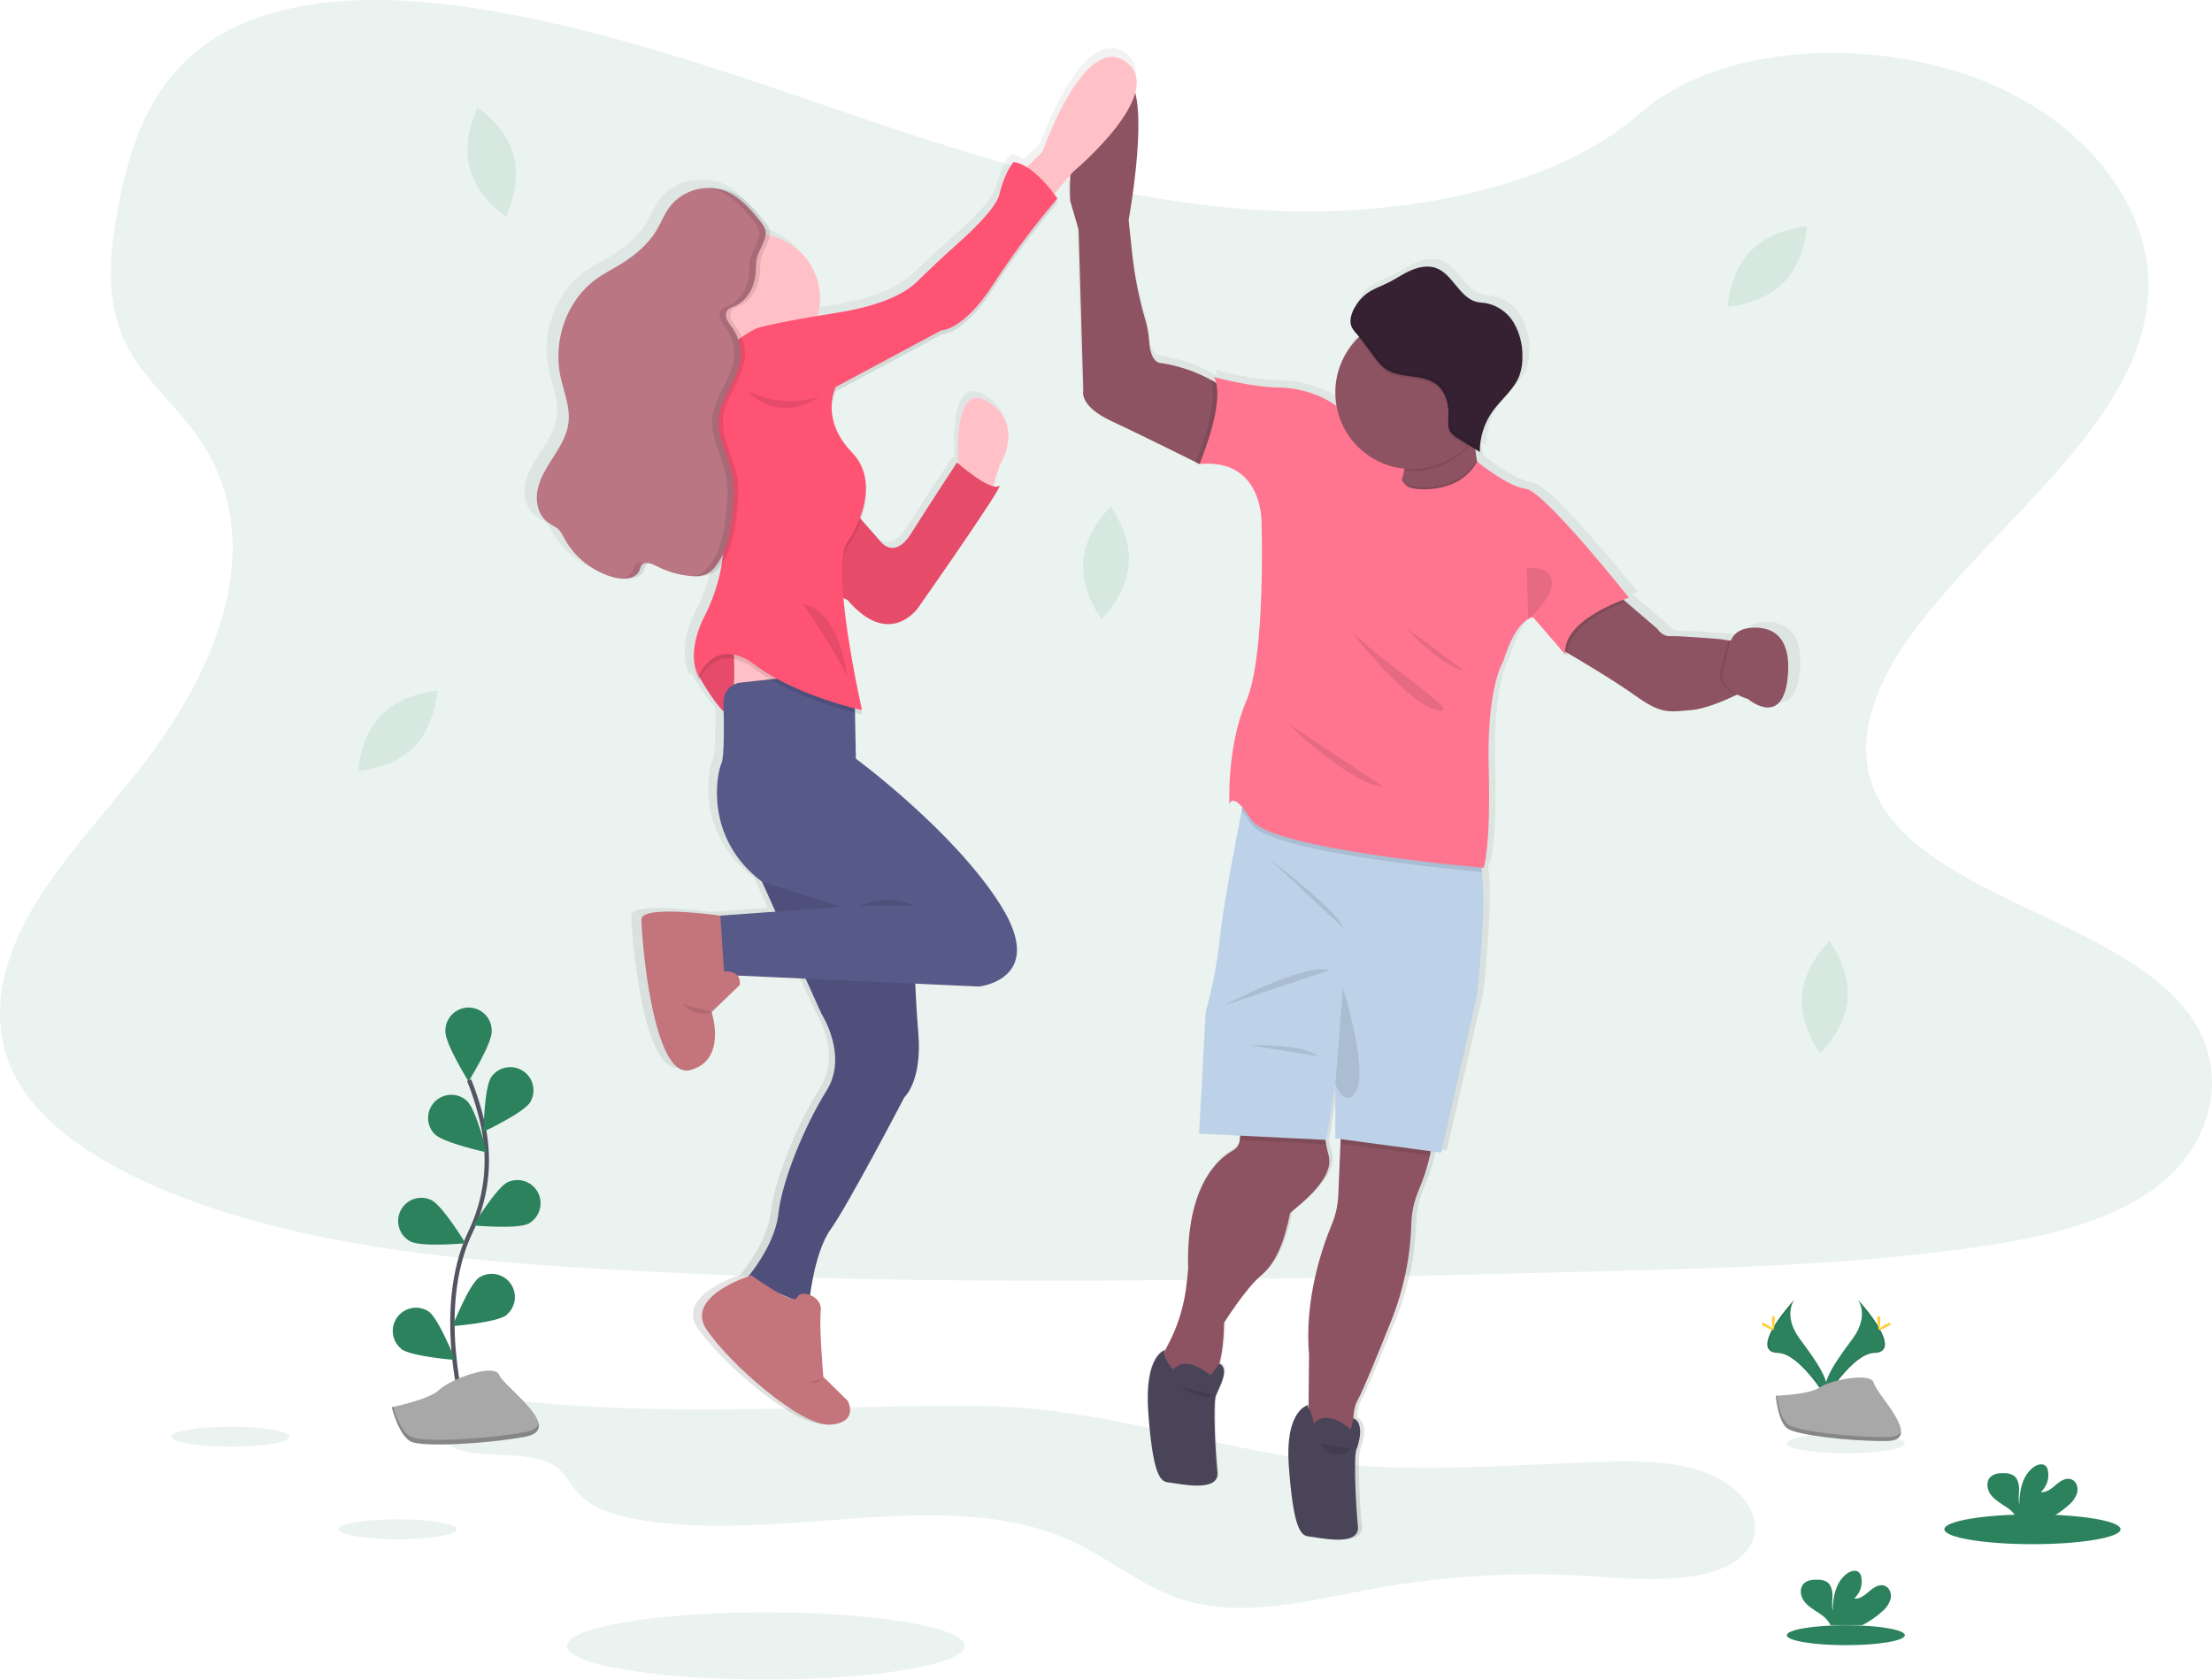
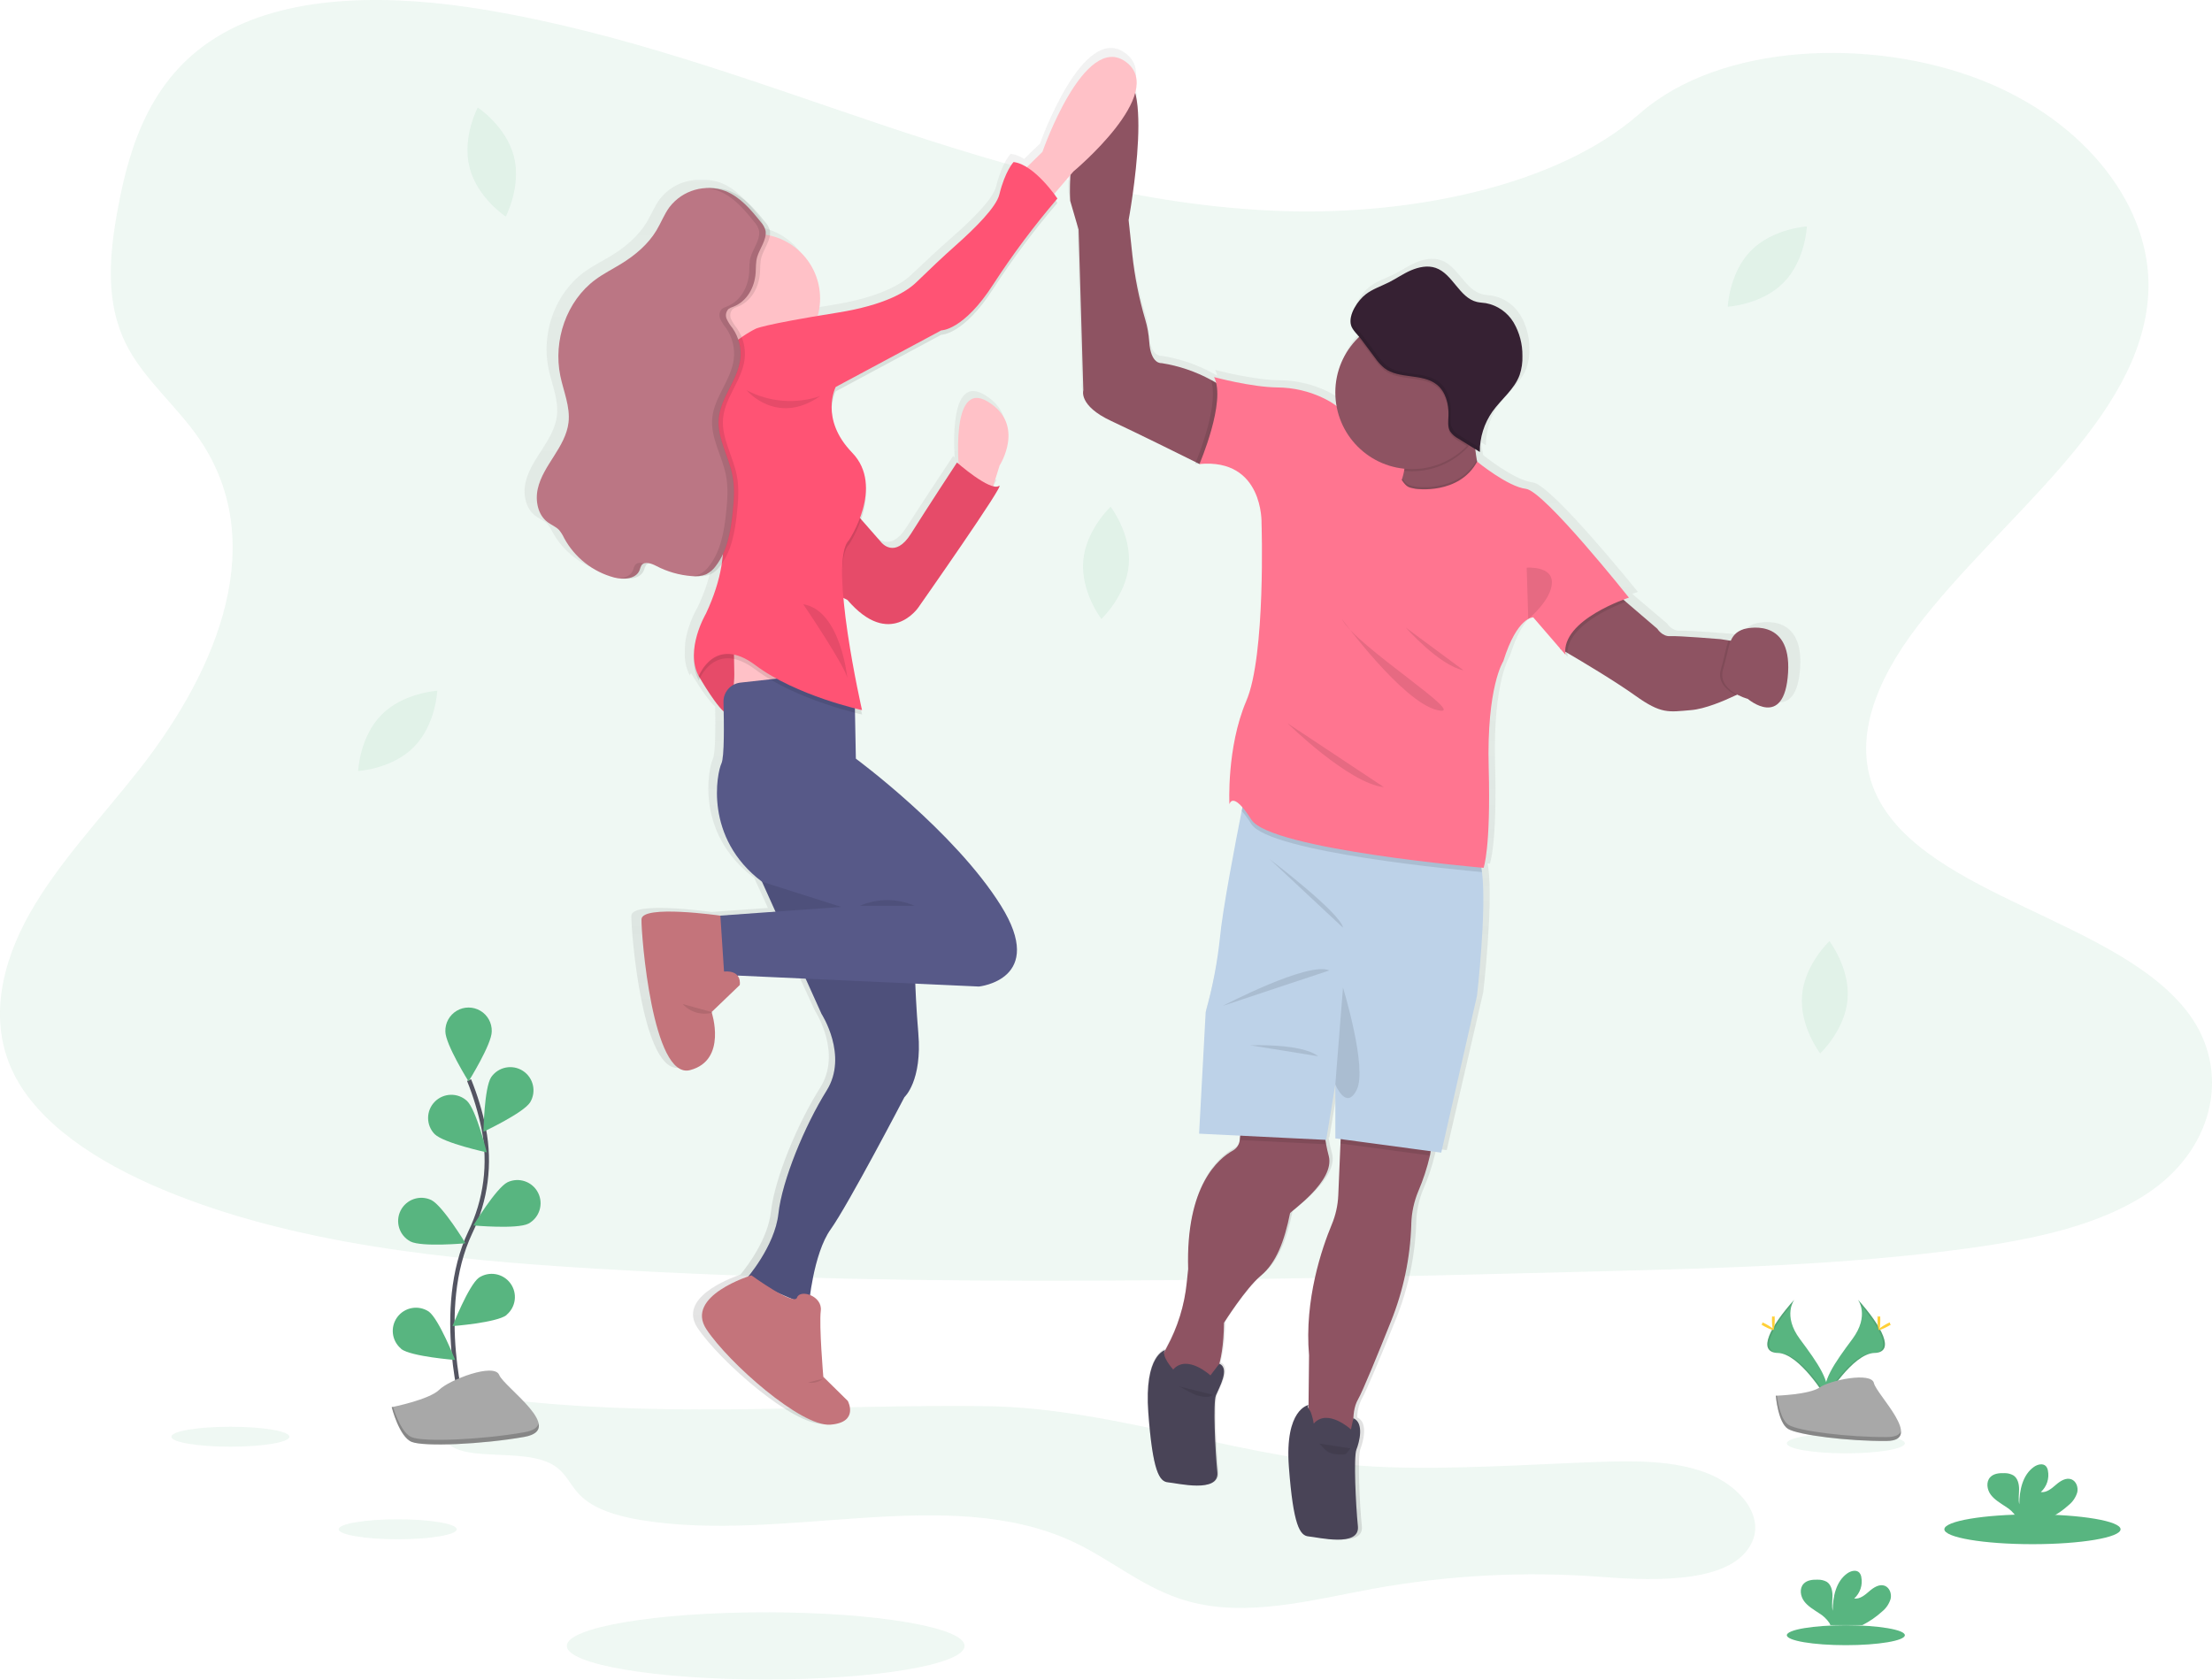
<svg xmlns="http://www.w3.org/2000/svg" id="dcc22515-6e5c-427c-a472-433a07234f27" data-name="Layer 1" width="1009.54" height="766.62" viewBox="0 0 1009.54 766.62">
  <defs>
    <linearGradient id="43242edf-68b9-436b-b935-0b4e021271d5" x1="625.8" y1="769.51" x2="625.8" y2="88.59" gradientUnits="userSpaceOnUse">
      <stop offset="0" stop-color="gray" stop-opacity="0.25" />
      <stop offset="0.54" stop-color="gray" stop-opacity="0.12" />
      <stop offset="1" stop-color="gray" stop-opacity="0.1" />
    </linearGradient>
  </defs>
-   <path d="M335.05,706.45c-8.5-.86-17.38-1.78-25.43.47s-14.72,8.82-12.33,15.1c5.34,14,36.68,4.25,51.13,13.82,5.16,3.42,7.17,8.8,11.2,13,6.52,6.82,17.73,10,28.55,11.75,65,10.51,139.1-16.54,196.07,9.51,18.45,8.44,33,21.87,53.23,27.5,26.8,7.46,56.15-.51,83.88-5.62a410.28,410.28,0,0,1,104.89-5.5c25.93,2,60.42,2.67,68.72-16.16C900.3,758.21,889,744.73,874,739s-32.56-5.55-49.31-5c-32.33,1.16-64.67,3.5-97,2.36-62.52-2.22-121.58-27-182.46-27.82C474.33,707.68,406.28,713.63,335.05,706.45Z" transform="translate(-95.23 -66.69)" fill="#2b825d" opacity="0.1" />
-   <path d="M269.32,393c-10,10.11-10.61,25.61-10.61,25.61s15.49-.88,25.45-11S294.78,382,294.78,382,279.28,382.91,269.32,393Z" transform="translate(-95.23 -66.69)" fill="#2b825d" opacity="0.1" />
-   <path d="M309.57,143.24c3.53,13.75,16.48,22.3,16.48,22.3s7.23-13.73,3.7-27.48-16.48-22.29-16.48-22.29S306,129.5,309.57,143.24Z" transform="translate(-95.23 -66.69)" fill="#2b825d" opacity="0.1" />
-   <path d="M894.41,181.06c-10,10.11-10.62,25.61-10.62,25.61s15.5-.88,25.46-11,10.61-25.62,10.61-25.62S904.37,171,894.41,181.06Z" transform="translate(-95.23 -66.69)" fill="#2b825d" opacity="0.1" />
-   <path d="M589.62,322.74c-1.16,14.14,8.27,26.46,8.27,26.46s11.33-10.61,12.49-24.76S602.11,298,602.11,298,590.78,308.59,589.62,322.74Z" transform="translate(-95.23 -66.69)" fill="#2b825d" opacity="0.1" />
-   <path d="M917.68,521.05c-1.16,14.14,8.27,26.46,8.27,26.46s11.33-10.61,12.49-24.75-8.27-26.46-8.27-26.46S918.84,506.91,917.68,521.05Z" transform="translate(-95.23 -66.69)" fill="#2b825d" opacity="0.1" />
-   <path d="M681.78,163.07c-64.72-1.95-126.36-20-185.22-39.8S379.4,81.58,316.23,71.1c-40.63-6.74-87.1-7.69-119.83,11.16-31.51,18.13-41.69,49.44-47.16,78.49-4.12,21.85-6.54,44.85,4.74,65.31,7.84,14.21,21.74,26.15,31.36,39.75,33.47,47.35,9.81,105.73-26.45,152-17,21.69-36.75,42.37-49.88,65.46s-19.2,49.53-7.71,73.07c11.38,23.34,38.51,40.87,67.9,53.2,59.69,25,130,32.21,198.61,36.27,151.83,9,304.46,5.1,456.69,1.2,56.34-1.44,112.92-2.9,168.34-10.44,30.78-4.18,62.55-10.82,84.9-26.86,28.36-20.36,35.39-54.83,16.38-80.36-31.88-42.81-120-53.45-142.31-99.4-12.26-25.29.33-53.46,18.16-76.92,38.24-50.32,102.33-94.47,105.7-152,2.32-39.5-28.49-79.06-76.13-97.75-49.93-19.6-119.18-17.13-156,15.3C805.59,151.93,738.93,164.78,681.78,163.07Z" transform="translate(-95.23 -66.69)" fill="#2b825d" opacity="0.1" />
+   <path d="M335.05,706.45c-8.5-.86-17.38-1.78-25.43.47s-14.72,8.82-12.33,15.1c5.34,14,36.68,4.25,51.13,13.82,5.16,3.42,7.17,8.8,11.2,13,6.52,6.82,17.73,10,28.55,11.75,65,10.51,139.1-16.54,196.07,9.51,18.45,8.44,33,21.87,53.23,27.5,26.8,7.46,56.15-.51,83.88-5.62a410.28,410.28,0,0,1,104.89-5.5c25.93,2,60.42,2.67,68.72-16.16C900.3,758.21,889,744.73,874,739s-32.56-5.55-49.31-5c-32.33,1.16-64.67,3.5-97,2.36-62.52-2.22-121.58-27-182.46-27.82C474.33,707.68,406.28,713.63,335.05,706.45Z" transform="translate(-95.23 -66.69)" fill="#58b580" opacity="0.1" />
+   <path d="M269.32,393c-10,10.11-10.61,25.61-10.61,25.61s15.49-.88,25.45-11S294.78,382,294.78,382,279.28,382.91,269.32,393Z" transform="translate(-95.23 -66.69)" fill="#58b580" opacity="0.1" />
+   <path d="M309.57,143.24c3.53,13.75,16.48,22.3,16.48,22.3s7.23-13.73,3.7-27.48-16.48-22.29-16.48-22.29S306,129.5,309.57,143.24Z" transform="translate(-95.23 -66.69)" fill="#58b580" opacity="0.1" />
+   <path d="M894.41,181.06c-10,10.11-10.62,25.61-10.62,25.61s15.5-.88,25.46-11,10.61-25.62,10.61-25.62S904.37,171,894.41,181.06Z" transform="translate(-95.23 -66.69)" fill="#58b580" opacity="0.1" />
+   <path d="M589.62,322.74c-1.16,14.14,8.27,26.46,8.27,26.46s11.33-10.61,12.49-24.76S602.11,298,602.11,298,590.78,308.59,589.62,322.74Z" transform="translate(-95.23 -66.69)" fill="#58b580" opacity="0.1" />
+   <path d="M917.68,521.05c-1.16,14.14,8.27,26.46,8.27,26.46s11.33-10.61,12.49-24.75-8.27-26.46-8.27-26.46S918.84,506.91,917.68,521.05Z" transform="translate(-95.23 -66.69)" fill="#58b580" opacity="0.1" />
+   <path d="M681.78,163.07c-64.72-1.95-126.36-20-185.22-39.8S379.4,81.58,316.23,71.1c-40.63-6.74-87.1-7.69-119.83,11.16-31.51,18.13-41.69,49.44-47.16,78.49-4.12,21.85-6.54,44.85,4.74,65.31,7.84,14.21,21.74,26.15,31.36,39.75,33.47,47.35,9.81,105.73-26.45,152-17,21.69-36.75,42.37-49.88,65.46s-19.2,49.53-7.71,73.07c11.38,23.34,38.51,40.87,67.9,53.2,59.69,25,130,32.21,198.61,36.27,151.83,9,304.46,5.1,456.69,1.2,56.34-1.44,112.92-2.9,168.34-10.44,30.78-4.18,62.55-10.82,84.9-26.86,28.36-20.36,35.39-54.83,16.38-80.36-31.88-42.81-120-53.45-142.31-99.4-12.26-25.29.33-53.46,18.16-76.92,38.24-50.32,102.33-94.47,105.7-152,2.32-39.5-28.49-79.06-76.13-97.75-49.93-19.6-119.18-17.13-156,15.3C805.59,151.93,738.93,164.78,681.78,163.07Z" transform="translate(-95.23 -66.69)" fill="#58b580" opacity="0.1" />
  <path d="M896.32,351.32a9,9,0,0,0-6.14,5.41l-1-.16-3.73-.6s-19.76-1.63-23.45-1.38-6-3.39-6-3.39l-14.69-12.43-1.14-1c1.59-.6,2.58-.91,2.58-.91s-39.42-49-47.92-49.95-22.55-12.39-22.69-12.5l-.15-.78c-.31-1.65-.54-3.32-.71-5l2.09,1.28h0c0-.58,0-1.16.06-1.74h0a31.64,31.64,0,0,1,5.88-16.8c4.11-5.7,10.19-10.18,12.62-16.75a24.21,24.21,0,0,0,1.29-8.79,29.3,29.3,0,0,0-4.1-15.29,19.1,19.1,0,0,0-12.9-8.9c-1.4-.22-2.83-.25-4.21-.57-8.21-1.93-11.23-12.94-19.21-15.64-3.72-1.26-7.86-.43-11.45,1.13s-6.84,3.8-10.35,5.53-7.49,3-10.68,5.45c-.33.25-.68.55-1,.86h0l-.63.61h0a22.64,22.64,0,0,0-3.41,4.45l-.15.25c-.1.17-.19.35-.28.53s-.15.28-.21.42-.16.32-.23.48l-.21.48-.18.46c-.06.17-.13.34-.18.52s-.1.29-.14.44l-.15.53-.09.43c0,.18-.07.37-.1.55s0,.27,0,.4,0,.38,0,.57,0,.25,0,.37,0,.4,0,.61,0,.2,0,.3a6.09,6.09,0,0,0,.18.87v0c.54,1.84,2.4,3.72,3.82,5.36-.16.15-.32.29-.48.45a34.86,34.86,0,0,0-10.67,25.11,34.4,34.4,0,0,0,.57,6.21,33.32,33.32,0,0,0-5.83-3.53,50.89,50.89,0,0,0-21.69-5c-12.25-.14-29.46-4.74-29.46-4.74a11.7,11.7,0,0,1,1,2.65c-.75-.43-1.56-.89-2.45-1.37a71.82,71.82,0,0,0-23-7.7s-5.1.71-5.78-10a45.41,45.41,0,0,0-1.8-9.87,168.22,168.22,0,0,1-6.06-30L610,163.52s7.7-41,3.07-58.48c1.49-5.48.65-10.5-4.26-14.11-19.37-14.26-38.91,41.24-38.91,41.24l-7.26,7.05a15.58,15.58,0,0,0-6.16-2.35s-3.91,4-6.63,14.92c-1.44,5.79-11.28,15.46-20.18,23.25-6.32,5.53-12.42,11.28-18.51,17.05-4.5,4.28-14.53,10.4-36.41,13.86-3.43.54-6.55,1.05-9.4,1.52a29.33,29.33,0,0,0,1.1-7.94,29.78,29.78,0,0,0-23.36-28.93,7.46,7.46,0,0,0,0-2.11,8.74,8.74,0,0,0-2.21-4c-4.61-5.7-9.61-11.56-16.47-14.26a21.45,21.45,0,0,0-8.89-1.43h-1.52c-.31,0-.61,0-.92,0h0a22.78,22.78,0,0,0-16.66,8.68c-2.46,3.29-3.94,7.19-6.06,10.7-3.94,6.5-10,11.51-16.57,15.47-3.95,2.39-8.1,4.45-11.83,7.16-13.53,9.83-19.77,28-16.37,44.24,1.5,7.13,4.67,14.15,3.82,21.38-.67,5.61-3.69,10.65-6.77,15.41s-6.34,9.6-7.56,15.11.06,12,4.68,15.34c1.7,1.22,3.76,2,5.21,3.48a16.7,16.7,0,0,1,2.4,3.76,37.42,37.42,0,0,0,23.27,18.08,17,17,0,0,0,4.76.52h.17l.31,0c3.67.23,7.43-.75,8.66-4a9.08,9.08,0,0,1,.83-2.12,2.49,2.49,0,0,1,1.45-1,13.32,13.32,0,0,1,3.39,1.28A43.12,43.12,0,0,0,406.69,327a23.2,23.2,0,0,0,2.89.05,12.78,12.78,0,0,0,5.89-.84,12.62,12.62,0,0,0,4.53-3.88c.26-.33.5-.68.75-1a82.71,82.71,0,0,1-7.38,23s-6,10-5.57,20.08a20.17,20.17,0,0,0,2.25,10.6s.17-.44.52-1.13c1.72,2.88,7.36,12.09,11.06,15.32.18,9.51.14,21.42-1.05,23.87-2,4.19-8.32,34,18.86,54.33l6.27,13.73-25.81,1.83c-2.61-.36-36.36-4.9-36.53,1.71-.17,6.87,5.1,73.77,22.6,69.24,16.31-4.22,10.93-23.73,10.12-26.35l.58-.16-.64-.18,13.05-12.37a5.78,5.78,0,0,0-1-4.29l.13-.07,31.52,1.41L467.14,528s12.57,19.12,2.38,35.21-20.73,41.25-22.43,56.51c-1.39,12.48-10.63,24.74-13.94,28.78-5.91,2-28.58,10.9-19.53,24.37,10.36,15.42,44,44.77,57.6,43.76s8.15-10.9,8.15-10.9L468,694.71s-2-23.48-1.19-30.35c.44-3.57-2.19-6.14-5-7.23,1.07-7.65,3.78-22.15,9.6-30.16,8.15-11.24,34.32-60.7,34.32-60.7s8.32-7.38,6.45-29.34c-.75-8.86-1.17-16.64-1.41-22.79l29.62,1.33s31.77-3.19,10.19-37.23-67.45-67.4-67.45-67.4l-.41-21.07c2.08.52,3.3.78,3.3.78s-.18-.76-.48-2.12l.48.11s-6.63-28.69-8.67-51.5l1.87.86c19.71,22.81,33,3.53,33,3.53s41.63-58.52,37.55-55.84a3.54,3.54,0,0,1-2.74.17l3-9.56s12.29-18.78-5.55-29.34c-14.56-8.62-14.18,18.4-13.55,28.61l-.72-.61s-13.93,21-21.41,32.7-13.76,4-13.76,4l-9.45-10.65a37.41,37.41,0,0,0,2.25-13.32,22.63,22.63,0,0,0-6.39-17.28c-7.21-7.35-9.32-14.47-9.54-19.95a21.12,21.12,0,0,1,1.89-8.22l49.11-26s10.36.16,24.29-21.3a368.42,368.42,0,0,1,29.74-39.23s-.29-.42-.79-1.11c.5-.59.79-.91.79-.91s-.57-.83-1.54-2.11l7.57-8.73a112,112,0,0,0-.09,11.85l3.92,13.25,2.2,73.77s-2.38,7,12.92,14.09c12.94,6,33.44,16,39.42,18.95-.22.54-.35.83-.35.83l1.78-.12.26.12h0c29.89-2.68,28.87,27.16,28.87,27.16s2,60.7-7.13,81.83-7.82,47.28-7.82,47.28.91-4.46,6,1.37c-.1.51-.21,1.06-.33,1.63-2.92,14.63-9,45.75-10.13,58.37a204.52,204.52,0,0,1-6.63,34l-3,55.83,19.11.93-.21,2a6.28,6.28,0,0,1-3.24,4.87c-6.54,3.55-22,16-20.76,54.42l-.66,6.18a77.64,77.64,0,0,1-9.33,29.81c-.44.78-.83,1.53-1.16,2.25a1.84,1.84,0,0,1,.52-1.07s-9.93,2.06-7.89,28.89,5.1,31.52,9.18,31.85,24,5.2,22.93-4.69-2-31.86-.68-35.21,6.74-12.39,1.6-14.57h0a76.64,76.64,0,0,0,2.15-18.8s10-15.76,17.15-21.63,11-15.84,13.59-28.67c.18-.84,21.07-14.76,18-26.32-.54-2-.93-3.77-1.23-5.37-.13-.71-.24-1.38-.34-2l.37,0,4.25-25.49v24.82l2.52.33-.09,2-1.07,23.8a39.18,39.18,0,0,1-3,13.48c-4.5,10.65-12.8,34.36-10.54,60l-.24,22.86c-.72.14-11.1,2.59-9.13,28.5,2,26.82,5.09,31.52,9.17,31.85s24,5.2,22.94-4.69-2-31.86-.68-35.21,3.7-12.21-1.44-14.39a19.16,19.16,0,0,1,2.14-8.63c2.24-3.81,9.72-21.92,15.35-35.85a128.31,128.31,0,0,0,9.45-44.33c0-.17,0-.34,0-.51a41.56,41.56,0,0,1,3.25-14.93,96.28,96.28,0,0,0,5.44-16.41c.14-.67.25-1.32.35-2l4.88.65,16.66-72.1s4.56-39.08,2.33-56.73c-.09-.73-.19-1.4-.31-2.05l1,.09s3.4-8.71,2.38-45.94,6.8-49,6.8-49c4.22-13.38,8.88-17.86,11.6-19.36h0a4.91,4.91,0,0,1,2.33-.76l12.61,14.43h0l2.32,2.66a.86.86,0,0,0,0-.16l1,1.17a10.78,10.78,0,0,1-.08-1.79c6.73,3.91,22.28,13.05,31.56,19.61,12.1,8.55,15.42,7.55,26,6.66,6.42-.53,15.1-4.13,20.92-6.87l.53-.25a25.54,25.54,0,0,0,4.92,2s17.08,14.47,18.73-11.94S896.32,351.32,896.32,351.32Zm-443,307.56a24.7,24.7,0,0,1-5-2.11ZM426.58,373l.06,3.75-.26.12C426.46,375.55,426.52,374.25,426.58,373ZM693.72,707.72l0,1.46A1.07,1.07,0,0,1,693.72,707.72Z" transform="translate(-95.23 -66.69)" fill="url(#43242edf-68b9-436b-b935-0b4e021271d5)" />
  <rect x="624.01" y="201.63" width="29" height="30.5" fill="#ff7590" />
  <path d="M684,620.49c-2.55,12.75-6.33,22.66-13.33,28.5s-16.83,21.5-16.83,21.5c-.17,20.83-5.67,27.16-5.67,27.16l-5.67,1.5h-14s-2.5-7-3-11.16c-.17-1.39.82-3.72,2.2-6.22a77.92,77.92,0,0,0,9.15-29.63l.65-6.15c-1.18-38.17,14-50.56,20.37-54.09a6.24,6.24,0,0,0,3.17-4.84h0l1.13-10.91L699.83,578s-.8,3.32.63,11c.29,1.59.68,3.36,1.2,5.33C704.66,605.82,684.16,619.65,684,620.49Z" transform="translate(-95.23 -66.69)" fill="#8e5362" />
  <path d="M747.86,594.13a97.09,97.09,0,0,1-5.33,16.31,41.88,41.88,0,0,0-3.2,14.84c0,.17,0,.34,0,.51a129.17,129.17,0,0,1-9.27,44.06c-5.53,13.84-12.86,31.85-15.06,35.64-3.66,6.33-1.5,17-1.5,17l-21.2-1.5.37-35.67c-2.21-25.47,5.93-49,10.34-59.63a39.08,39.08,0,0,0,3-13.39l1-23.66.31-7s37.48-5.33,40.64,3.17C748.83,587.06,748.62,590.41,747.86,594.13Z" transform="translate(-95.23 -66.69)" fill="#8e5362" />
  <path d="M700.46,589,661,587.06l1.13-10.91L699.83,578S699,581.31,700.46,589Z" transform="translate(-95.23 -66.69)" opacity="0.1" />
  <path d="M747.86,594.13,707,588.64l.31-7s37.48-5.33,40.64,3.17C748.83,587.06,748.62,590.41,747.86,594.13Z" transform="translate(-95.23 -66.69)" opacity="0.1" />
  <path d="M769.33,521.15,753,592.82l-48.33-6.5V561.65L700.49,587l-58-2.84,3-55.5a205.85,205.85,0,0,0,6.5-33.83c1.13-12.54,7.07-43.47,9.94-58,1-4.79,1.56-7.81,1.56-7.81s99.34,20.66,105.84,28.16c1.11,1.28,1.84,4,2.29,7.61C773.8,482.31,769.33,521.15,769.33,521.15Z" transform="translate(-95.23 -66.69)" fill="#bdd2e8" />
  <path d="M653.33,525.82s39.1-20.5,48.63-16.17Z" transform="translate(-95.23 -66.69)" opacity="0.1" />
  <path d="M674.66,458.82s32.5,24.67,33.5,31.33Z" transform="translate(-95.23 -66.69)" opacity="0.1" />
  <path d="M665.83,543.82s23.5-1,31,5Z" transform="translate(-95.23 -66.69)" opacity="0.1" />
  <path d="M708.16,517.44S719.33,554,714.49,564s-9.83-2.34-9.83-2.34Z" transform="translate(-95.23 -66.69)" opacity="0.1" />
  <path d="M692.47,708s-11,1.67-9,28.33,5,31.34,9,31.67,23.5,5.17,22.5-4.67-2-31.66-.67-35,3.63-12.13-1.41-14.3l-1.09,5.14s-10.67-9.84-17-2.67a27.7,27.7,0,0,0-1.31-5.13C692.86,709.81,691.48,709,692.47,708Z" transform="translate(-95.23 -66.69)" fill="#494457" />
  <path d="M893.78,380.82s-2.52,1.41-6.22,3.17c-5.71,2.72-14.22,6.3-20.52,6.83-10.38.88-13.63,1.88-25.5-6.62-9.11-6.52-24.36-15.61-31-19.49L807.65,363l-.29-.17,0-.12,5.51-15.14,19.5-10.37,4.84,4.15,14.41,12.35s2.25,3.62,5.88,3.37,23,1.37,23,1.37l3.66.6,7.71,1.28Z" transform="translate(-95.23 -66.69)" fill="#8e5362" />
  <path d="M893.78,380.82s-2.52,1.41-6.22,3.17c-3.91-2-8.77-5.75-6.9-11.92,1.69-5.55,2.15-9.88,3.54-13l7.71,1.28Z" transform="translate(-95.23 -66.69)" opacity="0.1" />
  <path d="M891.16,353.82s21.75-6.25,20.13,20-18.38,11.88-18.38,11.88-14.25-3.75-11.25-13.63S883.79,356.2,891.16,353.82Z" transform="translate(-95.23 -66.69)" fill="#8e5362" />
  <path d="M665.66,268.82,643,278.34l-.35.15-.25-.12-1.41-.71c-5.86-2.92-26-12.91-38.67-18.84-15-7-12.67-14-12.67-14l-2.16-73.33-3.84-13.17s-2.71-44.64,19-55.83,7.67,64.66,7.67,64.66L612,182.91a168.78,168.78,0,0,0,5.95,29.77,46.24,46.24,0,0,1,1.76,9.81c.67,10.66,5.67,9.95,5.67,9.95a69.61,69.61,0,0,1,22.54,7.66,56.38,56.38,0,0,1,7.46,4.72Z" transform="translate(-95.23 -66.69)" fill="#8e5362" />
  <path d="M746.33,303.82l-19.34-2s5.7-8.48,8.21-16.73a28.42,28.42,0,0,0,.85-3.45c.58-3.27.43-6.3-1.06-8.49-5.66-8.33,33.67-20,33.67-20a96.07,96.07,0,0,0-.43,13.88,70.23,70.23,0,0,0,1,9.61c1.19,6.47,3.56,12.56,8.08,15.68C789.66,300.82,746.33,303.82,746.33,303.82Z" transform="translate(-95.23 -66.69)" fill="#8e5362" />
  <path d="M746.33,303.82l-19.34-2s5.7-8.48,8.21-16.73c2.23,3.17,3,3.1,6.13,3.73,0,0,19.52,2.89,27.92-12.18,1.19,6.47,3.56,12.56,8.08,15.68C789.66,300.82,746.33,303.82,746.33,303.82Z" transform="translate(-95.23 -66.69)" opacity="0.1" />
  <path d="M810.58,364.71a10.71,10.71,0,0,0,.08,1.78l-3-3.49-.25-.29,5.51-15.14,19.5-10.37,4.84,4.15C830.33,344,810.89,352.41,810.58,364.71Z" transform="translate(-95.23 -66.69)" opacity="0.1" />
  <path d="M665.66,268.82,643,278.34l-.6,0-1.75.12s.13-.29.34-.83c1.89-4.59,10.66-27,6.87-37.56a56.38,56.38,0,0,1,7.46,4.72Z" transform="translate(-95.23 -66.69)" opacity="0.1" />
  <path d="M771.62,464.76c-8.82-.79-97.06-8.95-105.29-21.94a45.64,45.64,0,0,0-4.4-6c1-4.79,1.56-7.81,1.56-7.81s99.34,20.66,105.84,28.16C770.44,458.43,771.17,461.14,771.62,464.76Z" transform="translate(-95.23 -66.69)" opacity="0.1" />
  <path d="M741.33,289.82s19.73,2.92,28.07-12.41c0,0,13.93,11.44,22.26,12.42s47,49.66,47,49.66-31,10-29,26l-14.67-17s-7.33-.34-13.66,20c0,0-7.67,11.66-6.67,48.66s-2.33,45.67-2.33,45.67-97.34-8.33-106-22-10-7-10-7-1.34-26,7.66-47,7-81.33,7-81.33,1-29.67-28.33-27c0,0,12.33-28.67,6.67-39.67,0,0,16.87,4.58,28.89,4.72a49.42,49.42,0,0,1,21.28,5c3.61,1.77,6.94,4,8.83,6.66,5.66,8,15,4.34,15,4.34a151.41,151.41,0,0,0,8.7,21.33c.39.73.78,1.45,1.18,2.14.58,1,1.18,2,1.78,2.82C737.39,289.26,738.07,289.17,741.33,289.82Z" transform="translate(-95.23 -66.69)" fill="#ff7590" />
  <path d="M768.23,267a34.24,34.24,0,0,1-3.54,4.25,34.89,34.89,0,0,1-25,10.54,35.91,35.91,0,0,1-3.61-.18c.58-3.27.43-6.3-1.06-8.49-5.66-8.33,33.67-20,33.67-20A96.07,96.07,0,0,0,768.23,267Z" transform="translate(-95.23 -66.69)" opacity="0.1" />
  <path d="M774.66,245.82a35,35,0,1,1-35-35A34.87,34.87,0,0,1,774.66,245.82Z" transform="translate(-95.23 -66.69)" fill="#8e5362" />
  <path d="M792,325.82l.72,23.42s10.45-8.42,10.78-16.42S792,325.82,792,325.82Z" transform="translate(-95.23 -66.69)" opacity="0.1" />
  <path d="M707.66,349.24s27.5,37.75,43.5,41.58S713.66,361.48,707.66,349.24Z" transform="translate(-95.23 -66.69)" opacity="0.1" />
  <path d="M736.83,353.17s15.33,17.32,26.33,19.48Z" transform="translate(-95.23 -66.69)" opacity="0.1" />
  <path d="M682.83,396.82s28,27.5,44,29.17Z" transform="translate(-95.23 -66.69)" opacity="0.1" />
  <path d="M774.66,245.82a34.87,34.87,0,0,1-10,24.46l-3.84-2.39a10.62,10.62,0,0,1-3.74-3.25c-1.27-2.12-.9-4.78-.8-7.25.21-5.23-1.23-10.89-5.32-14.16-6.63-5.31-17.26-2.37-24-7.58a23.66,23.66,0,0,1-4.25-4.73l-6.32-8.47c-.38-.5-.84-1-1.33-1.59a35,35,0,0,1,59.54,25Z" transform="translate(-95.23 -66.69)" opacity="0.1" />
  <path d="M718.57,201c3.13-2.39,6.95-3.65,10.47-5.41s6.63-4,10.15-5.5,7.59-2.38,11.24-1.13c7.83,2.69,10.79,13.63,18.84,15.55,1.36.32,2.76.35,4.13.56a18.8,18.8,0,0,1,12.65,8.85,29.46,29.46,0,0,1,4,15.21,24.37,24.37,0,0,1-1.27,8.73c-2.38,6.53-8.35,11-12.38,16.65A31.66,31.66,0,0,0,770.61,273l-9.76-6.07a10.52,10.52,0,0,1-3.74-3.25c-1.27-2.12-.9-4.78-.8-7.25.21-5.23-1.23-10.89-5.31-14.16-6.64-5.31-17.27-2.37-24-7.58a23.66,23.66,0,0,1-4.25-4.73l-6.32-8.47c-1.37-1.84-4-4.13-4.6-6.37C710.5,210.3,715.05,203.71,718.57,201Z" transform="translate(-95.23 -66.69)" fill="#362133" />
  <path d="M761.94,265.8a10.52,10.52,0,0,1-3.74-3.25c-1.27-2.12-.9-4.78-.8-7.25.21-5.23-1.23-10.89-5.32-14.16-6.63-5.31-17.26-2.37-24-7.58a23.66,23.66,0,0,1-4.25-4.73l-6.32-8.47c-1.38-1.84-4-4.13-4.6-6.37-1.09-3.86,1.67-8.89,4.62-12.11-3.31,3.06-6.94,8.87-5.71,13.2.64,2.24,3.23,4.53,4.6,6.37l6.32,8.47a23.66,23.66,0,0,0,4.25,4.73c6.71,5.21,17.34,2.27,24,7.58,4.08,3.27,5.52,8.93,5.31,14.16-.1,2.47-.47,5.13.8,7.25a10.52,10.52,0,0,0,3.74,3.25l9.76,6.07c0-.58,0-1.16.06-1.73Z" transform="translate(-95.23 -66.69)" opacity="0.1" />
  <path d="M627.07,682.94s-9.74,2-7.74,28.71,5,31.34,9,31.67,23.5,5.17,22.5-4.67-2-31.66-.67-35,6.61-12.31,1.57-14.48l-4.07,5.32s-10.67-9.84-17-2.67C630.66,691.82,624.74,685.27,627.07,682.94Z" transform="translate(-95.23 -66.69)" fill="#494457" />
  <path d="M633.23,699.5c2.11,1,4.08,2.22,6.18,3.22a13.87,13.87,0,0,0,6.71,1.58,4.68,4.68,0,0,0,2.74-.95" transform="translate(-95.23 -66.69)" opacity="0.1" />
  <path d="M697.33,725.62c1.25,1.15,2.22,2.62,3.63,3.57,2,1.34,4.56,1.42,7,1.45a2.84,2.84,0,0,0,1.2-.15,2.92,2.92,0,0,0,1.07-1l1.31-1.69" transform="translate(-95.23 -66.69)" opacity="0.1" />
  <path d="M533,282.15s-4.5-42.66,13-32.16,5.45,29.16,5.45,29.16l-4.11,13.17Z" transform="translate(-95.23 -66.69)" fill="#ffc1c7" />
  <path d="M561,145.82,571,136s19.17-55.17,38.17-41-24.08,50-24.08,50l-11.42,13.33Z" transform="translate(-95.23 -66.69)" fill="#ffc1c7" />
  <path d="M414.66,364l-.5,11.33s9.17,16,13,17.17,3.5-33.84,3.5-33.84Z" transform="translate(-95.23 -66.69)" fill="#ff5374" />
  <path d="M414.66,364l-.5,11.33s9.17,16,13,17.17,3.5-33.84,3.5-33.84Z" transform="translate(-95.23 -66.69)" opacity="0.1" />
  <polygon points="334.76 284.87 335.44 326.63 381.93 326.63 378.43 302.3 334.76 284.87" fill="#ffc1c7" />
  <path d="M440.83,455.82,443,469.15l27.17,60.34s12.33,19,2.33,35-20.33,41-22,56.16-14.83,30-14.83,30l28.67,12.17s2-23.83,10-35S508,567.49,508,567.49s8.17-7.34,6.34-29.17-1.67-37.17-1.67-37.17l-2.83-34.83Z" transform="translate(-95.23 -66.69)" fill="#575988" />
  <path d="M440.83,455.82,443,469.15l27.17,60.34s12.33,19,2.33,35-20.33,41-22,56.16-14.83,30-14.83,30l28.67,12.17s2-23.83,10-35S508,567.49,508,567.49s8.17-7.34,6.34-29.17-1.67-37.17-1.67-37.17l-2.83-34.83Z" transform="translate(-95.23 -66.69)" opacity="0.1" />
  <path d="M438.16,648.82s-30.67,9.33-20.5,24.67,43.17,44.5,56.5,43.5,8-10.84,8-10.84l-11.17-11s-2-23.33-1.16-30.16-9.5-10-10.84-6S438.16,648.82,438.16,648.82Z" transform="translate(-95.23 -66.69)" fill="#c4747b" />
  <path d="M457.49,375.58l-24.31,2.69a8.72,8.72,0,0,0-7.76,8.89c.26,9.72.43,25.18-.93,28-2,4.17-8.16,33.84,18.5,54l36.17,11.5-58,4.17L423,517l9-5,110,5s31.17-3.17,10-37-66.16-67-66.16-67l-.5-26.34L482,379Z" transform="translate(-95.23 -66.69)" fill="#575988" />
  <path d="M487.66,480.15a31.24,31.24,0,0,1,25,0Z" transform="translate(-95.23 -66.69)" opacity="0.1" />
  <path d="M424,484.65s-35.83-5.16-36,1.67,5,73.33,22.17,68.83,9.83-26.5,9.83-26.5l12.84-12.33s1.33-6.83-7.17-6.17Z" transform="translate(-95.23 -66.69)" fill="#c4747b" />
  <path d="M483.33,298.15l14.16,16.17s6.17,7.67,13.5-4,21-32.5,21-32.5,15.17,13.33,19.17,10.67S514.33,344,514.33,344s-13,19.16-32.34-3.5l-5.66-2.67Z" transform="translate(-95.23 -66.69)" fill="#ff5374" />
  <path d="M483.33,298.15l14.16,16.17s6.17,7.67,13.5-4,21-32.5,21-32.5,15.17,13.33,19.17,10.67S514.33,344,514.33,344s-13,19.16-32.34-3.5l-5.66-2.67Z" transform="translate(-95.23 -66.69)" opacity="0.1" />
  <circle cx="344.78" cy="136.25" r="29.5" fill="#ffc1c7" />
  <path d="M440,218.82s-25.35,12-22.35,33,3.5,47.5,3.5,47.5,11.51,17-3.75,49.5c0,0-9.75,16.5-3.25,28.5,0,0,7.21-19,25.85-5s48.65,20.5,48.65,20.5-15.5-68-6-77.5c0,0,16.5-24.5,1.5-40s-7.5-30-7.5-30l48.17-25.83s10.16.16,23.83-21.17a367.33,367.33,0,0,1,29.17-39s-10.34-15.5-20-16.67c0,0-3.84,4-6.5,14.84-1.42,5.75-11.07,15.36-19.8,23.11-6.2,5.5-12.18,11.21-18.15,17-4.42,4.25-14.26,10.33-35.72,13.77C442.33,217,440,218.82,440,218.82Z" transform="translate(-95.23 -66.69)" opacity="0.1" />
  <path d="M440,216.82s-25.35,12-22.35,33,3.5,47.5,3.5,47.5,11.51,17-3.75,49.5c0,0-9.75,16.5-3.25,28.5,0,0,7.21-19,25.85-5s48.65,20.5,48.65,20.5-15.5-68-6-77.5c0,0,16.5-24.5,1.5-40s-7.5-30-7.5-30l48.17-25.83s10.16.16,23.83-21.17a367.33,367.33,0,0,1,29.17-39s-10.34-15.5-20-16.67c0,0-3.84,4-6.5,14.84-1.42,5.75-11.07,15.36-19.8,23.11-6.2,5.5-12.18,11.21-18.15,17-4.42,4.25-14.26,10.33-35.72,13.77C442.33,215,440,216.82,440,216.82Z" transform="translate(-95.23 -66.69)" fill="#ff5374" />
  <path d="M461.83,342.49s19.66,29,20.16,34C482,376.49,479,345.32,461.83,342.49Z" transform="translate(-95.23 -66.69)" opacity="0.1" />
  <path d="M436,244.82s13.71,16.5,33.52,2.67A42.49,42.49,0,0,1,436,244.82Z" transform="translate(-95.23 -66.69)" opacity="0.1" />
  <path d="M446.63,172.09a8.85,8.85,0,0,0-2.16-4c-4.52-5.67-9.43-11.49-16.16-14.18a22.34,22.34,0,0,0-25.49,7.26c-2.42,3.26-3.86,7.14-5.95,10.63-3.86,6.46-9.83,11.44-16.25,15.38-3.87,2.37-7.95,4.42-11.6,7.11-13.27,9.77-19.4,27.83-16.06,44,1.47,7.08,4.58,14.06,3.74,21.25-.65,5.58-3.62,10.58-6.63,15.32s-6.22,9.54-7.42,15,.06,11.93,4.59,15.24c1.67,1.22,3.68,2,5.11,3.46a16.61,16.61,0,0,1,2.35,3.74,36.77,36.77,0,0,0,22.83,18c4.3,1.13,10.07.72,11.64-3.44a9,9,0,0,1,.81-2.11c1.42-2,4.55-.88,6.75.27a41.79,41.79,0,0,0,16.13,4.63,13.45,13.45,0,0,0,6.61-.79,12.21,12.21,0,0,0,4.45-3.85c5.26-6.85,6.77-15.8,7.67-24.39.59-5.59,1-11.28-.07-16.8-1.7-8.86-7.09-17.14-6.29-26.12.85-9.6,8.64-17.45,9.83-27a20.59,20.59,0,0,0-3.51-14.19,20.29,20.29,0,0,1-2.67-4.18,4.15,4.15,0,0,1,.8-4.59,7,7,0,0,1,2.08-1c6.43-2.47,9.86-8.91,10.32-15.5.18-2.5,0-4.8.69-7.24C443.87,180.23,447.2,176.11,446.63,172.09Z" transform="translate(-95.23 -66.69)" opacity="0.1" />
  <path d="M444.63,172.09a8.85,8.85,0,0,0-2.16-4c-4.52-5.67-9.43-11.49-16.16-14.18a22.34,22.34,0,0,0-25.49,7.26c-2.42,3.26-3.86,7.14-5.95,10.63-3.86,6.46-9.83,11.44-16.25,15.38-3.87,2.37-7.95,4.42-11.6,7.11-13.27,9.77-19.4,27.83-16.06,44,1.47,7.08,4.58,14.06,3.74,21.25-.65,5.58-3.62,10.58-6.63,15.32s-6.22,9.54-7.42,15,.06,11.93,4.59,15.24c1.67,1.22,3.68,2,5.11,3.46a16.61,16.61,0,0,1,2.35,3.74,36.77,36.77,0,0,0,22.83,18c4.3,1.13,10.07.72,11.64-3.44a9,9,0,0,1,.81-2.11c1.42-2,4.55-.88,6.75.27a41.79,41.79,0,0,0,16.13,4.63,13.45,13.45,0,0,0,6.61-.79,12.21,12.21,0,0,0,4.45-3.85c5.26-6.85,6.77-15.8,7.67-24.39.59-5.59,1-11.28-.07-16.8-1.7-8.86-7.09-17.14-6.29-26.12.85-9.6,8.64-17.45,9.83-27a20.59,20.59,0,0,0-3.51-14.19,20.29,20.29,0,0,1-2.67-4.18,4.15,4.15,0,0,1,.8-4.59,7,7,0,0,1,2.08-1c6.43-2.47,9.86-8.91,10.32-15.5.18-2.5,0-4.8.69-7.24C441.87,180.23,445.2,176.11,444.63,172.09Z" transform="translate(-95.23 -66.69)" fill="#bb7684" />
  <g opacity="0.1">
    <path d="M385,324.7a9.43,9.43,0,0,0-.82,2.11c-.93,2.48-3.36,3.62-6.07,3.9,3.77.38,7.8-.53,9.07-3.9a9.43,9.43,0,0,1,.82-2.11,2.5,2.5,0,0,1,1-.85C387.48,323.41,385.92,323.43,385,324.7Z" transform="translate(-95.23 -66.69)" />
    <path d="M444.68,172.08a8.63,8.63,0,0,0-2.16-4c-4.52-5.67-9.43-11.49-16.16-14.18a21,21,0,0,0-9.2-1.38,20.42,20.42,0,0,1,6.2,1.38c6.73,2.69,11.64,8.51,16.16,14.18a8.63,8.63,0,0,1,2.16,4c.57,4-2.75,8.15-3.85,11.85-.73,2.44-.52,4.73-.69,7.24-.47,6.58-3.89,13-10.33,15.5a7,7,0,0,0-2.08,1,4.15,4.15,0,0,0-.79,4.6,20.24,20.24,0,0,0,2.66,4.18,20.57,20.57,0,0,1,3.52,14.18c-1.2,9.57-9,17.41-9.84,27-.8,9,4.6,17.26,6.29,26.11,1.06,5.52.66,11.21.07,16.8-.9,8.59-2.4,17.55-7.67,24.39a12.17,12.17,0,0,1-4.44,3.85,9.94,9.94,0,0,1-3.27.81,12.93,12.93,0,0,0,6.27-.81A12.17,12.17,0,0,0,422,325c5.27-6.84,6.77-15.8,7.67-24.39.59-5.59,1-11.28-.07-16.8-1.69-8.85-7.09-17.14-6.29-26.11.86-9.61,8.64-17.45,9.84-27a20.57,20.57,0,0,0-3.52-14.18,20.24,20.24,0,0,1-2.66-4.18,4.15,4.15,0,0,1,.79-4.6,7,7,0,0,1,2.08-1c6.44-2.48,9.86-8.92,10.33-15.5.17-2.51,0-4.8.69-7.24C441.93,180.23,445.25,176.11,444.68,172.08Z" transform="translate(-95.23 -66.69)" />
  </g>
  <path d="M406.82,525a13.51,13.51,0,0,0,13.83,3.82" transform="translate(-95.23 -66.69)" opacity="0.1" />
  <path d="M470.9,696a8.49,8.49,0,0,1-6.9,1.74" transform="translate(-95.23 -66.69)" opacity="0.1" />
-   <ellipse cx="105.15" cy="655.8" rx="26.93" ry="4.55" fill="#2b825d" opacity="0.1" />
-   <ellipse cx="842.43" cy="746.4" rx="26.93" ry="4.55" fill="#2b825d" />
-   <ellipse cx="842.43" cy="658.82" rx="26.93" ry="4.55" fill="#2b825d" opacity="0.1" />
-   <ellipse cx="181.51" cy="698.05" rx="26.93" ry="4.55" fill="#2b825d" opacity="0.1" />
-   <ellipse cx="927.6" cy="698.05" rx="40.21" ry="6.8" fill="#2b825d" />
-   <ellipse cx="349.46" cy="751.28" rx="90.76" ry="15.34" fill="#2b825d" opacity="0.1" />
-   <path d="M1039.45,753.62a11.73,11.73,0,0,0,3.84-5.79c.49-2.3-.49-5.05-2.68-5.89-2.46-.94-5.09.76-7.08,2.49s-4.28,3.68-6.89,3.32a10.47,10.47,0,0,0,3.24-9.81,4.11,4.11,0,0,0-.9-2c-1.37-1.46-3.84-.83-5.48.32-5.2,3.66-6.65,10.72-6.68,17.08-.52-2.29-.08-4.68-.09-7s-.66-5-2.64-6.23a8.07,8.07,0,0,0-4-1c-2.34-.08-4.94.15-6.54,1.86-2,2.13-1.47,5.69.26,8s4.35,3.8,6.76,5.42a15,15,0,0,1,4.84,4.61,5.08,5.08,0,0,1,.36.82h14.65A40.73,40.73,0,0,0,1039.45,753.62Z" transform="translate(-95.23 -66.69)" fill="#2b825d" />
-   <path d="M954.29,802.21a11.71,11.71,0,0,0,3.83-5.79c.49-2.3-.48-5-2.68-5.89-2.46-.94-5.09.76-7.08,2.49s-4.28,3.68-6.89,3.32a10.47,10.47,0,0,0,3.24-9.81,4,4,0,0,0-.9-2c-1.36-1.46-3.84-.83-5.47.32-5.2,3.66-6.65,10.72-6.68,17.08-.53-2.29-.09-4.68-.1-7s-.66-5-2.64-6.23a8,8,0,0,0-4-.95c-2.34-.08-4.94.15-6.54,1.86-2,2.13-1.47,5.69.26,8s4.35,3.8,6.77,5.42a15,15,0,0,1,4.83,4.61,5.08,5.08,0,0,1,.36.82h14.65A41,41,0,0,0,954.29,802.21Z" transform="translate(-95.23 -66.69)" fill="#2b825d" />
+   <ellipse cx="105.15" cy="655.8" rx="26.93" ry="4.55" fill="#58b580" opacity="0.1" />
+   <ellipse cx="842.43" cy="746.4" rx="26.93" ry="4.55" fill="#58b580" />
+   <ellipse cx="842.43" cy="658.82" rx="26.93" ry="4.55" fill="#58b580" opacity="0.1" />
+   <ellipse cx="181.51" cy="698.05" rx="26.93" ry="4.55" fill="#58b580" opacity="0.1" />
+   <ellipse cx="927.6" cy="698.05" rx="40.21" ry="6.8" fill="#58b580" />
+   <ellipse cx="349.46" cy="751.28" rx="90.76" ry="15.34" fill="#58b580" opacity="0.1" />
+   <path d="M1039.45,753.62a11.73,11.73,0,0,0,3.84-5.79c.49-2.3-.49-5.05-2.68-5.89-2.46-.94-5.09.76-7.08,2.49s-4.28,3.68-6.89,3.32a10.47,10.47,0,0,0,3.24-9.81,4.11,4.11,0,0,0-.9-2c-1.37-1.46-3.84-.83-5.48.32-5.2,3.66-6.65,10.72-6.68,17.08-.52-2.29-.08-4.68-.09-7s-.66-5-2.64-6.23a8.07,8.07,0,0,0-4-1c-2.34-.08-4.94.15-6.54,1.86-2,2.13-1.47,5.69.26,8s4.35,3.8,6.76,5.42a15,15,0,0,1,4.84,4.61,5.08,5.08,0,0,1,.36.82h14.65A40.73,40.73,0,0,0,1039.45,753.62Z" transform="translate(-95.23 -66.69)" fill="#58b580" />
+   <path d="M954.29,802.21a11.71,11.71,0,0,0,3.83-5.79c.49-2.3-.48-5-2.68-5.89-2.46-.94-5.09.76-7.08,2.49s-4.28,3.68-6.89,3.32a10.47,10.47,0,0,0,3.24-9.81,4,4,0,0,0-.9-2c-1.36-1.46-3.84-.83-5.47.32-5.2,3.66-6.65,10.72-6.68,17.08-.53-2.29-.09-4.68-.1-7s-.66-5-2.64-6.23a8,8,0,0,0-4-.95c-2.34-.08-4.94.15-6.54,1.86-2,2.13-1.47,5.69.26,8s4.35,3.8,6.77,5.42a15,15,0,0,1,4.83,4.61,5.08,5.08,0,0,1,.36.82h14.65A41,41,0,0,0,954.29,802.21Z" transform="translate(-95.23 -66.69)" fill="#58b580" />
  <path d="M307.24,712s-14.05-47.71,2.64-82.82A75.36,75.36,0,0,0,316,581.88a126.56,126.56,0,0,0-6.69-22.19" transform="translate(-95.23 -66.69)" fill="none" stroke="#535461" stroke-miterlimit="10" stroke-width="2" />
-   <path d="M319.66,537.5c0,5.85-10.59,22.8-10.59,22.8s-10.58-16.95-10.58-22.8a10.59,10.59,0,1,1,21.17,0Z" transform="translate(-95.23 -66.69)" fill="#2b825d" />
-   <path d="M337.16,569.89c-3.18,4.9-21.28,13.38-21.28,13.38s.33-20,3.51-24.89a10.59,10.59,0,0,1,17.77,11.51Z" transform="translate(-95.23 -66.69)" fill="#2b825d" />
-   <path d="M336.4,625.23c-5.22,2.64-25.13.82-25.13.82s10.37-17.09,15.59-19.72a10.59,10.59,0,0,1,9.54,18.9Z" transform="translate(-95.23 -66.69)" fill="#2b825d" />
-   <path d="M326.39,667c-4.7,3.47-24.63,5-24.63,5s7.34-18.6,12-22.08a10.59,10.59,0,0,1,12.59,17Z" transform="translate(-95.23 -66.69)" fill="#2b825d" />
-   <path d="M293.65,584.41c4.2,4.07,23.73,8.29,23.73,8.29s-4.78-19.41-9-23.48a10.59,10.59,0,0,0-14.75,15.19Z" transform="translate(-95.23 -66.69)" fill="#2b825d" />
-   <path d="M282.57,633.38c5.22,2.63,25.12.81,25.12.81s-10.37-17.09-15.59-19.72a10.59,10.59,0,0,0-9.53,18.91Z" transform="translate(-95.23 -66.69)" fill="#2b825d" />
-   <path d="M278.32,682.45c4.7,3.48,24.63,5,24.63,5s-7.34-18.6-12-22.07a10.59,10.59,0,0,0-12.59,17Z" transform="translate(-95.23 -66.69)" fill="#2b825d" />
+   <path d="M319.66,537.5c0,5.85-10.59,22.8-10.59,22.8s-10.58-16.95-10.58-22.8a10.59,10.59,0,1,1,21.17,0Z" transform="translate(-95.23 -66.69)" fill="#58b580" />
+   <path d="M337.16,569.89c-3.18,4.9-21.28,13.38-21.28,13.38s.33-20,3.51-24.89a10.59,10.59,0,0,1,17.77,11.51Z" transform="translate(-95.23 -66.69)" fill="#58b580" />
+   <path d="M336.4,625.23c-5.22,2.64-25.13.82-25.13.82s10.37-17.09,15.59-19.72a10.59,10.59,0,0,1,9.54,18.9Z" transform="translate(-95.23 -66.69)" fill="#58b580" />
+   <path d="M326.39,667c-4.7,3.47-24.63,5-24.63,5s7.34-18.6,12-22.08a10.59,10.59,0,0,1,12.59,17Z" transform="translate(-95.23 -66.69)" fill="#58b580" />
+   <path d="M293.65,584.41c4.2,4.07,23.73,8.29,23.73,8.29s-4.78-19.41-9-23.48a10.59,10.59,0,0,0-14.75,15.19Z" transform="translate(-95.23 -66.69)" fill="#58b580" />
+   <path d="M282.57,633.38c5.22,2.63,25.12.81,25.12.81s-10.37-17.09-15.59-19.72a10.59,10.59,0,0,0-9.53,18.91Z" transform="translate(-95.23 -66.69)" fill="#58b580" />
+   <path d="M278.32,682.45c4.7,3.48,24.63,5,24.63,5s-7.34-18.6-12-22.07a10.59,10.59,0,0,0-12.59,17Z" transform="translate(-95.23 -66.69)" fill="#58b580" />
  <path d="M274,709s17.11-3.4,21.68-7.93,25.09-12.45,27.37-6.79,30.8,24.91,11.41,28.31-45.63,4.53-51.33,2.27S274,709,274,709Z" transform="translate(-95.23 -66.69)" fill="#a8a8a8" />
  <path d="M334.49,720.46c-19.39,3.4-45.63,4.53-51.33,2.26-4.35-1.72-7.37-10-8.56-13.87L274,709s3.42,13.59,9.13,15.86,31.94,1.13,51.33-2.27c5.6-1,7.2-3.28,6.6-6.2C340.61,718.26,338.66,719.73,334.49,720.46Z" transform="translate(-95.23 -66.69)" opacity="0.2" />
-   <path d="M943.17,659.91s5.5,7.19-2.53,18-14.65,20-12,26.77c0,0,12.12-20.15,22-20.43S954,672,943.17,659.91Z" transform="translate(-95.23 -66.69)" fill="#2b825d" />
+   <path d="M943.17,659.91s5.5,7.19-2.53,18-14.65,20-12,26.77c0,0,12.12-20.15,22-20.43S954,672,943.17,659.91Z" transform="translate(-95.23 -66.69)" fill="#58b580" />
  <path d="M943.17,659.91a9,9,0,0,1,1.13,2.26c9.62,11.3,14.74,21.85,5.49,22.11-8.61.25-18.94,15.65-21.42,19.54a9.24,9.24,0,0,0,.29.89s12.12-20.15,22-20.43S954,672,943.17,659.91Z" transform="translate(-95.23 -66.69)" opacity="0.1" />
  <path d="M953.39,669.07c0,2.53-.29,4.58-.64,4.58s-.63-2-.63-4.58.35-1.34.7-1.34S953.39,666.54,953.39,669.07Z" transform="translate(-95.23 -66.69)" fill="#ffd037" />
  <path d="M956.89,672.09c-2.22,1.21-4.16,1.94-4.32,1.63s1.49-1.53,3.71-2.74,1.35-.33,1.52,0S959.11,670.88,956.89,672.09Z" transform="translate(-95.23 -66.69)" fill="#ffd037" />
-   <path d="M914.16,659.91s-5.5,7.19,2.53,18,14.65,20,12,26.77c0,0-12.11-20.15-22-20.43S903.31,672,914.16,659.91Z" transform="translate(-95.23 -66.69)" fill="#2b825d" />
+   <path d="M914.16,659.91s-5.5,7.19,2.53,18,14.65,20,12,26.77c0,0-12.11-20.15-22-20.43S903.31,672,914.16,659.91Z" transform="translate(-95.23 -66.69)" fill="#58b580" />
  <path d="M914.16,659.91a9,9,0,0,0-1.13,2.26c-9.62,11.3-14.74,21.85-5.49,22.11,8.61.25,18.94,15.65,21.42,19.54a7.16,7.16,0,0,1-.3.89s-12.11-20.15-22-20.43S903.31,672,914.16,659.91Z" transform="translate(-95.23 -66.69)" opacity="0.1" />
  <path d="M903.94,669.07c0,2.53.29,4.58.64,4.58s.63-2,.63-4.58-.35-1.34-.7-1.34S903.94,666.54,903.94,669.07Z" transform="translate(-95.23 -66.69)" fill="#ffd037" />
  <path d="M900.44,672.09c2.22,1.21,4.15,1.94,4.32,1.63s-1.49-1.53-3.71-2.74-1.35-.33-1.52,0S898.22,670.88,900.44,672.09Z" transform="translate(-95.23 -66.69)" fill="#ffd037" />
  <path d="M905.69,703.77s15.36-.48,20-3.77,23.63-7.23,24.78-2,23.08,26.29,5.74,26.43-40.29-2.7-44.91-5.51S905.69,703.77,905.69,703.77Z" transform="translate(-95.23 -66.69)" fill="#a8a8a8" />
  <path d="M956.51,722.64c-17.34.14-40.29-2.7-44.91-5.51-3.52-2.14-4.93-9.83-5.39-13.38l-.52,0s1,12.39,5.6,15.2,27.57,5.65,44.91,5.51c5,0,6.73-1.82,6.64-4.45C962.14,721.62,960.23,722.61,956.51,722.64Z" transform="translate(-95.23 -66.69)" opacity="0.2" />
</svg>
